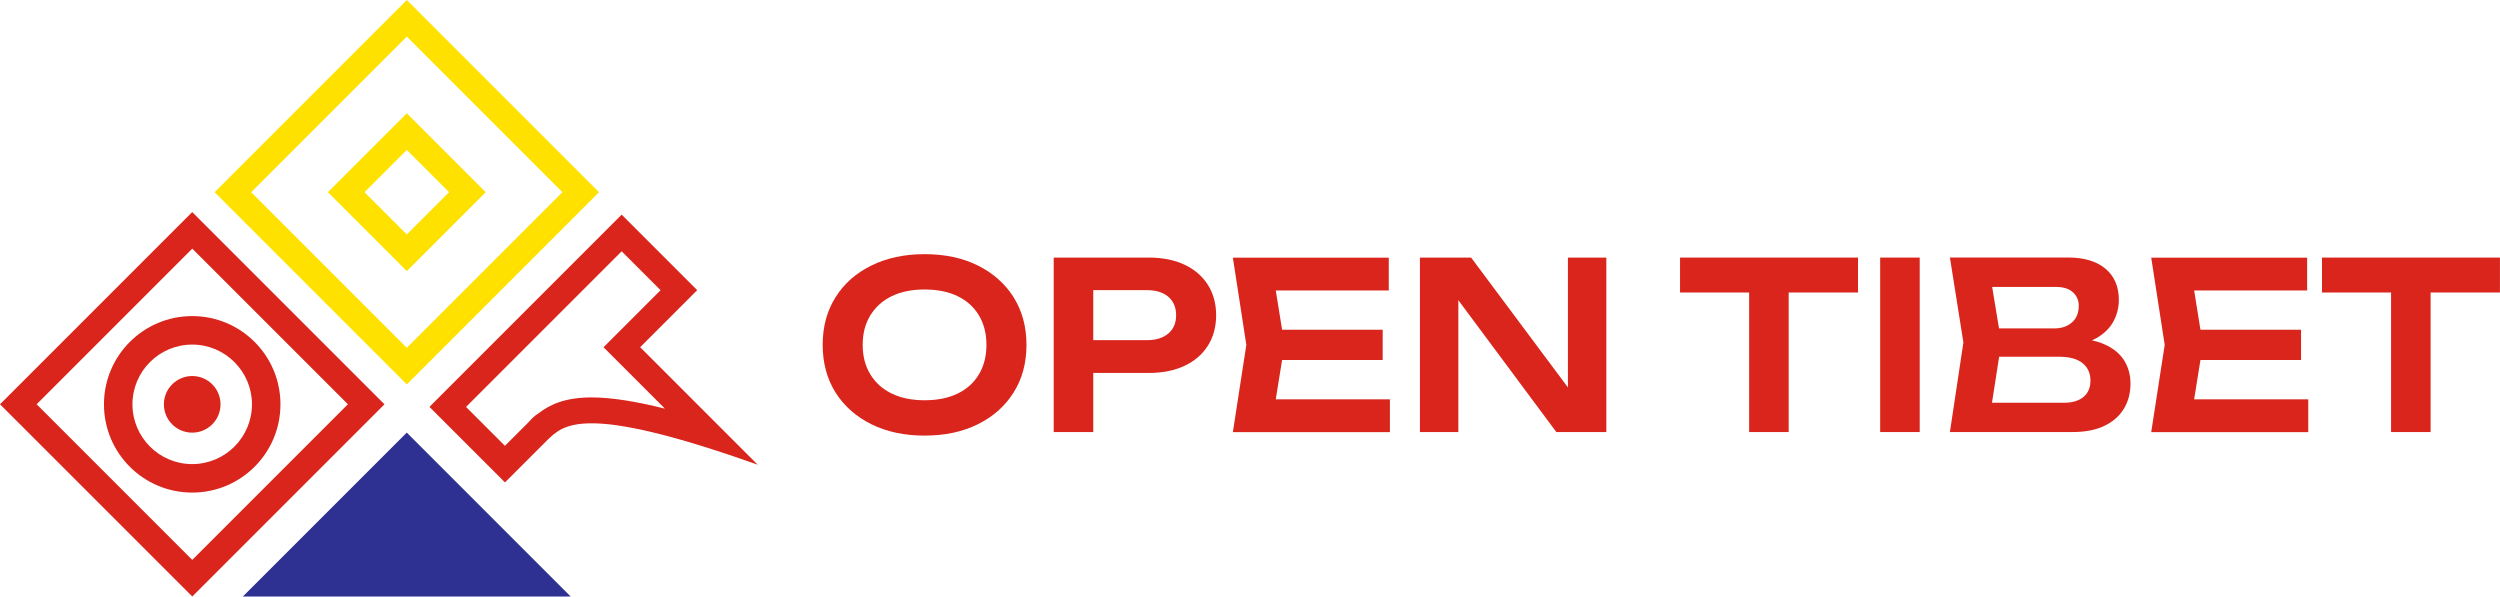
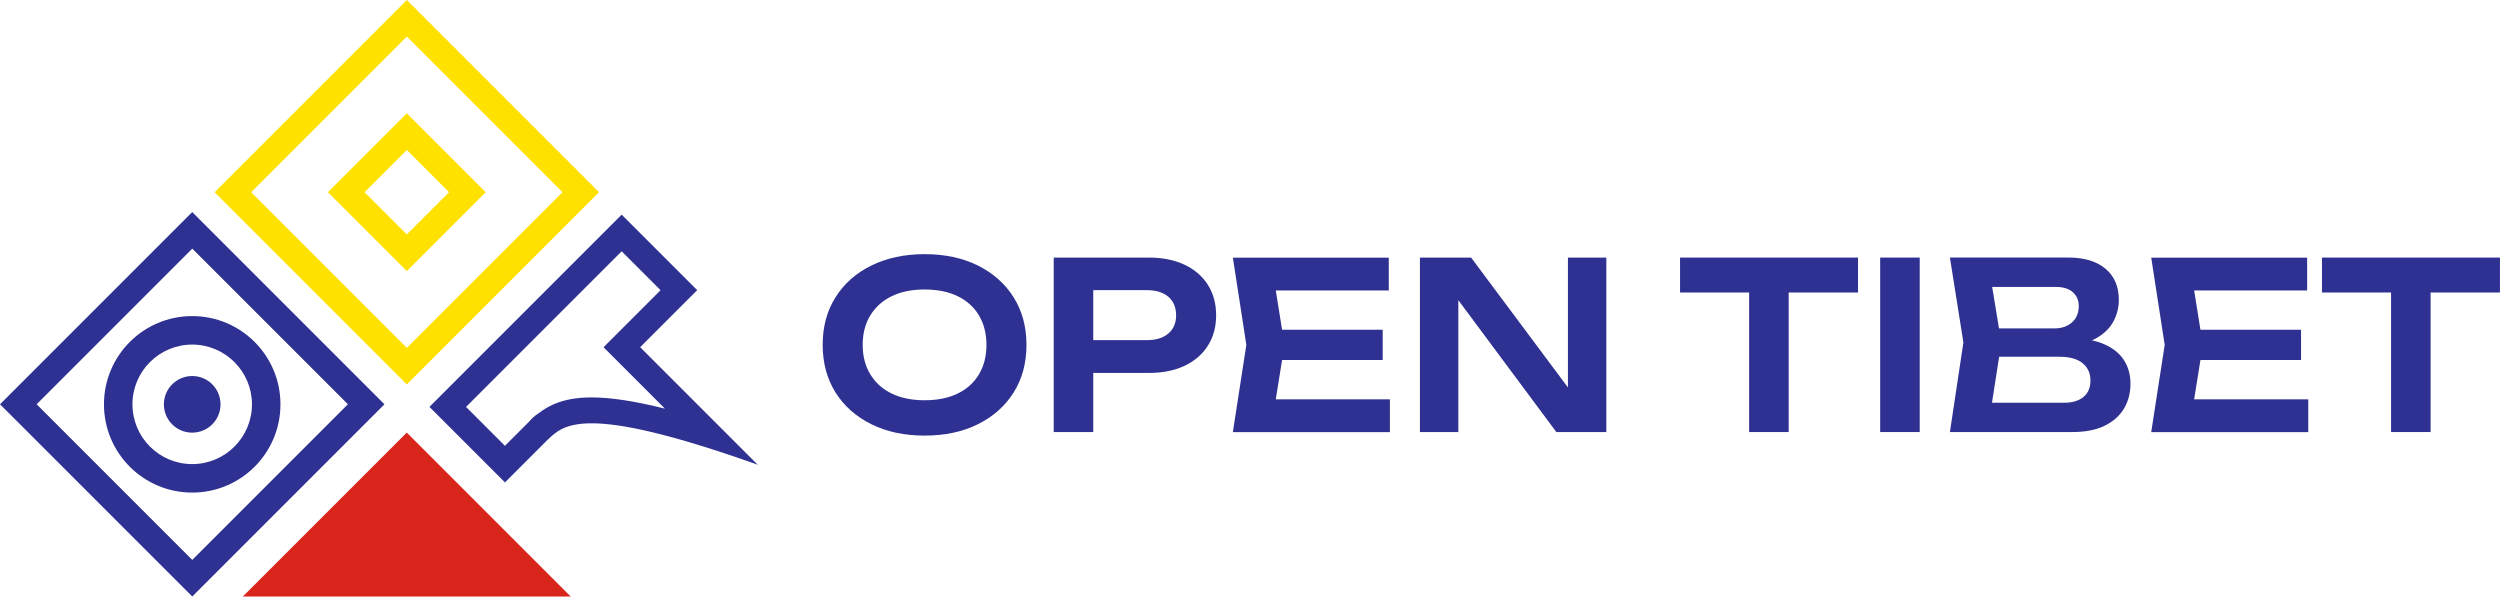
- <svg xmlns="http://www.w3.org/2000/svg" id="uuid-6abb619e-24c8-4a85-a675-3e8bb84dbfb2" viewBox="0 0 422.98 100.93">
+ <svg xmlns="http://www.w3.org/2000/svg" id="uuid-025b5016-058c-4db0-80a9-f7b47469eab7" viewBox="0 0 422.98 100.93">
  <defs>
-     <style>
-             .uuid-09cf078c-4717-432b-adc0-759e389021f1{fill:#2e3192;}.uuid-33f60564-e0e0-42b1-99b1-52f6155bd8a0{fill:#ffe100;}.uuid-aab5bb7d-1195-49b6-9073-8ee8d63f8cab{fill:#da251c;}</style>
+     <style>.uuid-481f3a19-2289-4da6-a9fe-addf7c1bdfbe{fill:#2e3192;}.uuid-8eafae48-a80d-4560-9130-eb0317dea11a{fill:#ffe100;}.uuid-2f519b6b-6f90-4ac2-9e0d-4848ebff9bcc{fill:#da251c;}</style>
  </defs>
-   <g id="uuid-5b91279a-5c87-4a99-9742-6a721f95b61b">
-     <path class="uuid-aab5bb7d-1195-49b6-9073-8ee8d63f8cab" d="m105.18,42.52l6.58,6.58-6.55,6.55-3.1,3.1,3.1,3.1,7.29,7.29c-5.11-1.28-9.18-1.9-12.41-1.9-4.53,0-7.11,1.24-8.97,2.69-.71.42-1.24,1-1.69,1.5l-1.07,1.07-2.93,2.93-6.58-6.58,26.33-26.33m0-6.2l-32.52,32.52,12.78,12.78c1.94-1.94,2.52-2.52,6.03-6.03.5-.5.87-.87,1.15-1.15.02-.02.74-.74.74-.74,0,0-.18.19-.74.74,0,0,0,0,0,0s0,0,0,0c1.35-1.27,2.83-2.82,7.48-2.82,4.82,0,13.06,1.66,28.1,7.01l-19.89-19.89,9.65-9.65-12.78-12.78h0Z" />
-     <path class="uuid-33f60564-e0e0-42b1-99b1-52f6155bd8a0" d="m68.83,0l-32.52,32.52,32.52,32.52,32.52-32.52L68.83,0Zm-26.33,32.52l26.33-26.33,26.33,26.33-26.33,26.33-26.33-26.33Z" />
-     <path class="uuid-33f60564-e0e0-42b1-99b1-52f6155bd8a0" d="m68.83,19.17l-13.35,13.35,13.35,13.35,13.35-13.35-13.35-13.35Zm-7.15,13.35l7.15-7.15,7.15,7.15-7.15,7.15-7.15-7.15Z" />
-     <path class="uuid-aab5bb7d-1195-49b6-9073-8ee8d63f8cab" d="m65.05,68.4l-32.52,32.52L0,68.4l32.52-32.52,32.52,32.52Zm-32.52,26.33l26.33-26.33-26.33-26.33-26.33,26.33,26.33,26.33Z" />
-     <path class="uuid-aab5bb7d-1195-49b6-9073-8ee8d63f8cab" d="m32.52,58.3c5.57,0,10.11,4.53,10.11,10.11s-4.53,10.11-10.11,10.11-10.11-4.53-10.11-10.11,4.53-10.11,10.11-10.11m0-4.82c-8.24,0-14.93,6.68-14.93,14.93s6.68,14.93,14.93,14.93,14.93-6.68,14.93-14.93-6.68-14.93-14.93-14.93h0Z" />
-     <path class="uuid-aab5bb7d-1195-49b6-9073-8ee8d63f8cab" d="m32.52,63.62c-2.64,0-4.79,2.14-4.79,4.79s2.14,4.79,4.79,4.79,4.79-2.14,4.79-4.79-2.14-4.79-4.79-4.79h0Z" />
-     <polyline class="uuid-09cf078c-4717-432b-adc0-759e389021f1" points="82.89 100.93 96.56 100.93 96.56 100.93 68.82 73.19 41.08 100.93 41.08 100.93 54.75 100.93" />
-     <path class="uuid-aab5bb7d-1195-49b6-9073-8ee8d63f8cab" d="m156.43,73.7c-3.41,0-6.42-.64-9.01-1.93-2.6-1.29-4.62-3.08-6.06-5.37-1.44-2.3-2.17-4.98-2.17-8.05s.72-5.75,2.17-8.05c1.44-2.3,3.46-4.09,6.06-5.37s5.6-1.93,9.01-1.93,6.45.64,9.03,1.93c2.58,1.29,4.6,3.08,6.04,5.37,1.44,2.3,2.17,4.98,2.17,8.05s-.72,5.75-2.17,8.05c-1.44,2.3-3.46,4.09-6.04,5.37-2.58,1.29-5.6,1.93-9.03,1.93Zm0-5.98c2.15,0,4.01-.37,5.57-1.12,1.56-.75,2.77-1.83,3.62-3.25.85-1.42,1.28-3.08,1.28-5s-.43-3.58-1.28-5c-.85-1.42-2.06-2.5-3.62-3.25-1.56-.75-3.42-1.12-5.57-1.12s-3.97.37-5.53,1.12c-1.56.75-2.77,1.83-3.64,3.25s-1.3,3.08-1.3,5,.43,3.58,1.3,5,2.08,2.5,3.64,3.25,3.41,1.12,5.53,1.12Z" />
-     <path class="uuid-aab5bb7d-1195-49b6-9073-8ee8d63f8cab" d="m194.38,43.58c2.33,0,4.36.41,6.06,1.22,1.71.81,3.02,1.96,3.94,3.42.92,1.47,1.38,3.18,1.38,5.12s-.46,3.65-1.38,5.12c-.92,1.47-2.23,2.61-3.94,3.42-1.71.81-3.73,1.22-6.06,1.22h-13.03v-5.55h12.68c1.55,0,2.76-.37,3.64-1.12.88-.75,1.32-1.78,1.32-3.09s-.44-2.38-1.32-3.13c-.88-.75-2.09-1.12-3.64-1.12h-12.05l2.99-3.19v27.2h-6.69v-29.52h16.1Z" />
-     <path class="uuid-aab5bb7d-1195-49b6-9073-8ee8d63f8cab" d="m217.33,58.35l-2.01,12.52-2.91-3.31h22.75v5.55h-26.57l2.28-14.76-2.28-14.76h26.38v5.55h-22.56l2.91-3.31,2.01,12.52Zm16.61-2.56v5.12h-21.1v-5.12h21.1Z" />
-     <path class="uuid-aab5bb7d-1195-49b6-9073-8ee8d63f8cab" d="m267.6,68.66l-2.32.39v-25.47h6.5v29.52h-8.46l-18.9-25.43,2.32-.39v25.82h-6.5v-29.52h8.66l18.7,25.08Z" />
-     <path class="uuid-aab5bb7d-1195-49b6-9073-8ee8d63f8cab" d="m284.25,43.58h30.11v5.91h-30.11v-5.91Zm11.69,2.99h6.69v26.53h-6.69v-26.53Z" />
-     <path class="uuid-aab5bb7d-1195-49b6-9073-8ee8d63f8cab" d="m318.11,43.58h6.69v29.52h-6.69v-29.52Z" />
-     <path class="uuid-aab5bb7d-1195-49b6-9073-8ee8d63f8cab" d="m349.83,58.54l.59-1.34c2.31.05,4.21.41,5.69,1.08,1.48.67,2.58,1.58,3.29,2.72.71,1.14,1.06,2.45,1.06,3.92,0,1.58-.37,2.98-1.1,4.21-.74,1.23-1.83,2.2-3.29,2.91-1.46.71-3.27,1.06-5.45,1.06h-20.71l2.28-15.16-2.28-14.37h20c2.73,0,4.84.64,6.34,1.91,1.5,1.27,2.24,3.03,2.24,5.26,0,1.23-.28,2.41-.85,3.52-.56,1.12-1.48,2.06-2.74,2.83-1.26.77-2.95,1.25-5.08,1.44Zm-13.3,12.87l-2.56-3.27h15.27c1.39,0,2.48-.33,3.27-.98.79-.66,1.18-1.59,1.18-2.79s-.45-2.21-1.34-2.93-2.2-1.08-3.94-1.08h-12.44v-4.8h11.65c1.18,0,2.16-.33,2.93-1,.77-.67,1.16-1.61,1.16-2.82,0-.92-.33-1.68-.98-2.28-.66-.6-1.6-.91-2.83-.91h-13.9l2.52-3.27,2.09,12.68-2.09,13.46Z" />
-     <path class="uuid-aab5bb7d-1195-49b6-9073-8ee8d63f8cab" d="m372.71,58.35l-2.01,12.52-2.91-3.31h22.75v5.55h-26.57l2.28-14.76-2.28-14.76h26.38v5.55h-22.56l2.91-3.31,2.01,12.52Zm16.61-2.56v5.12h-21.1v-5.12h21.1Z" />
-     <path class="uuid-aab5bb7d-1195-49b6-9073-8ee8d63f8cab" d="m392.86,43.58h30.11v5.91h-30.11v-5.91Zm11.69,2.99h6.69v26.53h-6.69v-26.53Z" />
+   <g id="uuid-1417d5b9-802e-4b9a-99ff-b481388c2f5b">
+     <path class="uuid-481f3a19-2289-4da6-a9fe-addf7c1bdfbe" d="m105.18,42.52l6.58,6.58-6.55,6.55-3.1,3.1,3.1,3.1,7.29,7.29c-5.11-1.28-9.18-1.9-12.41-1.9-4.53,0-7.11,1.24-8.97,2.69-.71.42-1.24,1-1.69,1.5l-1.07,1.07-2.93,2.93-6.58-6.58,26.33-26.33m0-6.2l-32.52,32.52,12.78,12.78c1.94-1.94,2.52-2.52,6.03-6.03.5-.5.87-.87,1.15-1.15.02-.02.74-.74.74-.74,0,0-.18.19-.74.74,0,0,0,0,0,0s0,0,0,0c1.35-1.27,2.83-2.82,7.48-2.82,4.82,0,13.06,1.66,28.1,7.01l-19.89-19.89,9.65-9.65-12.78-12.78h0Z" />
+     <path class="uuid-8eafae48-a80d-4560-9130-eb0317dea11a" d="m68.83,0l-32.52,32.52,32.52,32.52,32.52-32.52L68.83,0Zm-26.33,32.52l26.33-26.33,26.33,26.33-26.33,26.33-26.33-26.33Z" />
+     <path class="uuid-8eafae48-a80d-4560-9130-eb0317dea11a" d="m68.83,19.17l-13.35,13.35,13.35,13.35,13.35-13.35-13.35-13.35Zm-7.15,13.35l7.15-7.15,7.15,7.15-7.15,7.15-7.15-7.15Z" />
+     <path class="uuid-481f3a19-2289-4da6-a9fe-addf7c1bdfbe" d="m65.05,68.4l-32.52,32.52L0,68.4l32.52-32.52,32.52,32.52Zm-32.52,26.33l26.33-26.33-26.33-26.33-26.33,26.33,26.33,26.33Z" />
+     <path class="uuid-481f3a19-2289-4da6-a9fe-addf7c1bdfbe" d="m32.52,58.3c5.57,0,10.11,4.53,10.11,10.11s-4.53,10.11-10.11,10.11-10.11-4.53-10.11-10.11,4.53-10.11,10.11-10.11m0-4.82c-8.24,0-14.93,6.68-14.93,14.93s6.68,14.93,14.93,14.93,14.93-6.68,14.93-14.93-6.68-14.93-14.93-14.93h0Z" />
+     <path class="uuid-481f3a19-2289-4da6-a9fe-addf7c1bdfbe" d="m32.52,63.62c-2.64,0-4.79,2.14-4.79,4.79s2.14,4.79,4.79,4.79,4.79-2.14,4.79-4.79-2.14-4.79-4.79-4.79h0Z" />
+     <polyline class="uuid-2f519b6b-6f90-4ac2-9e0d-4848ebff9bcc" points="82.89 100.93 96.56 100.93 96.56 100.93 68.82 73.19 41.08 100.93 41.08 100.93 54.75 100.93" />
+     <path class="uuid-481f3a19-2289-4da6-a9fe-addf7c1bdfbe" d="m156.43,73.7c-3.41,0-6.42-.64-9.01-1.93-2.6-1.29-4.62-3.08-6.06-5.37-1.44-2.3-2.17-4.98-2.17-8.05s.72-5.75,2.17-8.05c1.44-2.3,3.46-4.09,6.06-5.37s5.6-1.93,9.01-1.93,6.45.64,9.03,1.93c2.58,1.29,4.6,3.08,6.04,5.37,1.44,2.3,2.17,4.98,2.17,8.05s-.72,5.75-2.17,8.05c-1.44,2.3-3.46,4.09-6.04,5.37-2.58,1.29-5.6,1.93-9.03,1.93Zm0-5.98c2.15,0,4.01-.37,5.57-1.12,1.56-.75,2.77-1.83,3.62-3.25.85-1.42,1.28-3.08,1.28-5s-.43-3.58-1.28-5c-.85-1.42-2.06-2.5-3.62-3.25-1.56-.75-3.42-1.12-5.57-1.12s-3.97.37-5.53,1.12c-1.56.75-2.77,1.83-3.64,3.25s-1.3,3.08-1.3,5,.43,3.58,1.3,5,2.08,2.5,3.64,3.25,3.41,1.12,5.53,1.12Z" />
+     <path class="uuid-481f3a19-2289-4da6-a9fe-addf7c1bdfbe" d="m194.38,43.58c2.33,0,4.36.41,6.06,1.22,1.71.81,3.02,1.96,3.94,3.42.92,1.47,1.38,3.18,1.38,5.12s-.46,3.65-1.38,5.12c-.92,1.47-2.23,2.61-3.94,3.42-1.71.81-3.73,1.22-6.06,1.22h-13.03v-5.55h12.68c1.55,0,2.76-.37,3.64-1.12.88-.75,1.32-1.78,1.32-3.09s-.44-2.38-1.32-3.13c-.88-.75-2.09-1.12-3.64-1.12h-12.05l2.99-3.19v27.2h-6.69v-29.52h16.1Z" />
+     <path class="uuid-481f3a19-2289-4da6-a9fe-addf7c1bdfbe" d="m217.33,58.35l-2.01,12.52-2.91-3.31h22.75v5.55h-26.57l2.28-14.76-2.28-14.76h26.38v5.55h-22.56l2.91-3.31,2.01,12.52Zm16.61-2.56v5.12h-21.1v-5.12h21.1Z" />
+     <path class="uuid-481f3a19-2289-4da6-a9fe-addf7c1bdfbe" d="m267.6,68.66l-2.32.39v-25.47h6.5v29.52h-8.46l-18.9-25.43,2.32-.39v25.82h-6.5v-29.52h8.66l18.7,25.08Z" />
+     <path class="uuid-481f3a19-2289-4da6-a9fe-addf7c1bdfbe" d="m284.25,43.58h30.11v5.91h-30.11v-5.91Zm11.69,2.99h6.69v26.53h-6.69v-26.53Z" />
+     <path class="uuid-481f3a19-2289-4da6-a9fe-addf7c1bdfbe" d="m318.11,43.58h6.69v29.52h-6.69v-29.52Z" />
+     <path class="uuid-481f3a19-2289-4da6-a9fe-addf7c1bdfbe" d="m349.83,58.54l.59-1.34c2.31.05,4.21.41,5.69,1.08,1.48.67,2.58,1.58,3.29,2.72.71,1.14,1.06,2.45,1.06,3.92,0,1.58-.37,2.98-1.1,4.21-.74,1.23-1.83,2.2-3.29,2.91-1.46.71-3.27,1.06-5.45,1.06h-20.71l2.28-15.16-2.28-14.37h20c2.73,0,4.84.64,6.34,1.91,1.5,1.27,2.24,3.03,2.24,5.26,0,1.23-.28,2.41-.85,3.52-.56,1.12-1.48,2.06-2.74,2.83-1.26.77-2.95,1.25-5.08,1.44Zm-13.3,12.87l-2.56-3.27h15.27c1.39,0,2.48-.33,3.27-.98.79-.66,1.18-1.59,1.18-2.79s-.45-2.21-1.34-2.93-2.2-1.08-3.94-1.08h-12.44v-4.8h11.65c1.18,0,2.16-.33,2.93-1,.77-.67,1.16-1.61,1.16-2.82,0-.92-.33-1.68-.98-2.28-.66-.6-1.6-.91-2.83-.91h-13.9l2.52-3.27,2.09,12.68-2.09,13.46Z" />
+     <path class="uuid-481f3a19-2289-4da6-a9fe-addf7c1bdfbe" d="m372.71,58.35l-2.01,12.52-2.91-3.31h22.75v5.55h-26.57l2.28-14.76-2.28-14.76h26.38v5.55h-22.56l2.91-3.31,2.01,12.52Zm16.61-2.56v5.12h-21.1v-5.12h21.1Z" />
+     <path class="uuid-481f3a19-2289-4da6-a9fe-addf7c1bdfbe" d="m392.86,43.58h30.11v5.91h-30.11v-5.91Zm11.69,2.99h6.69v26.53h-6.69v-26.53Z" />
  </g>
</svg>
